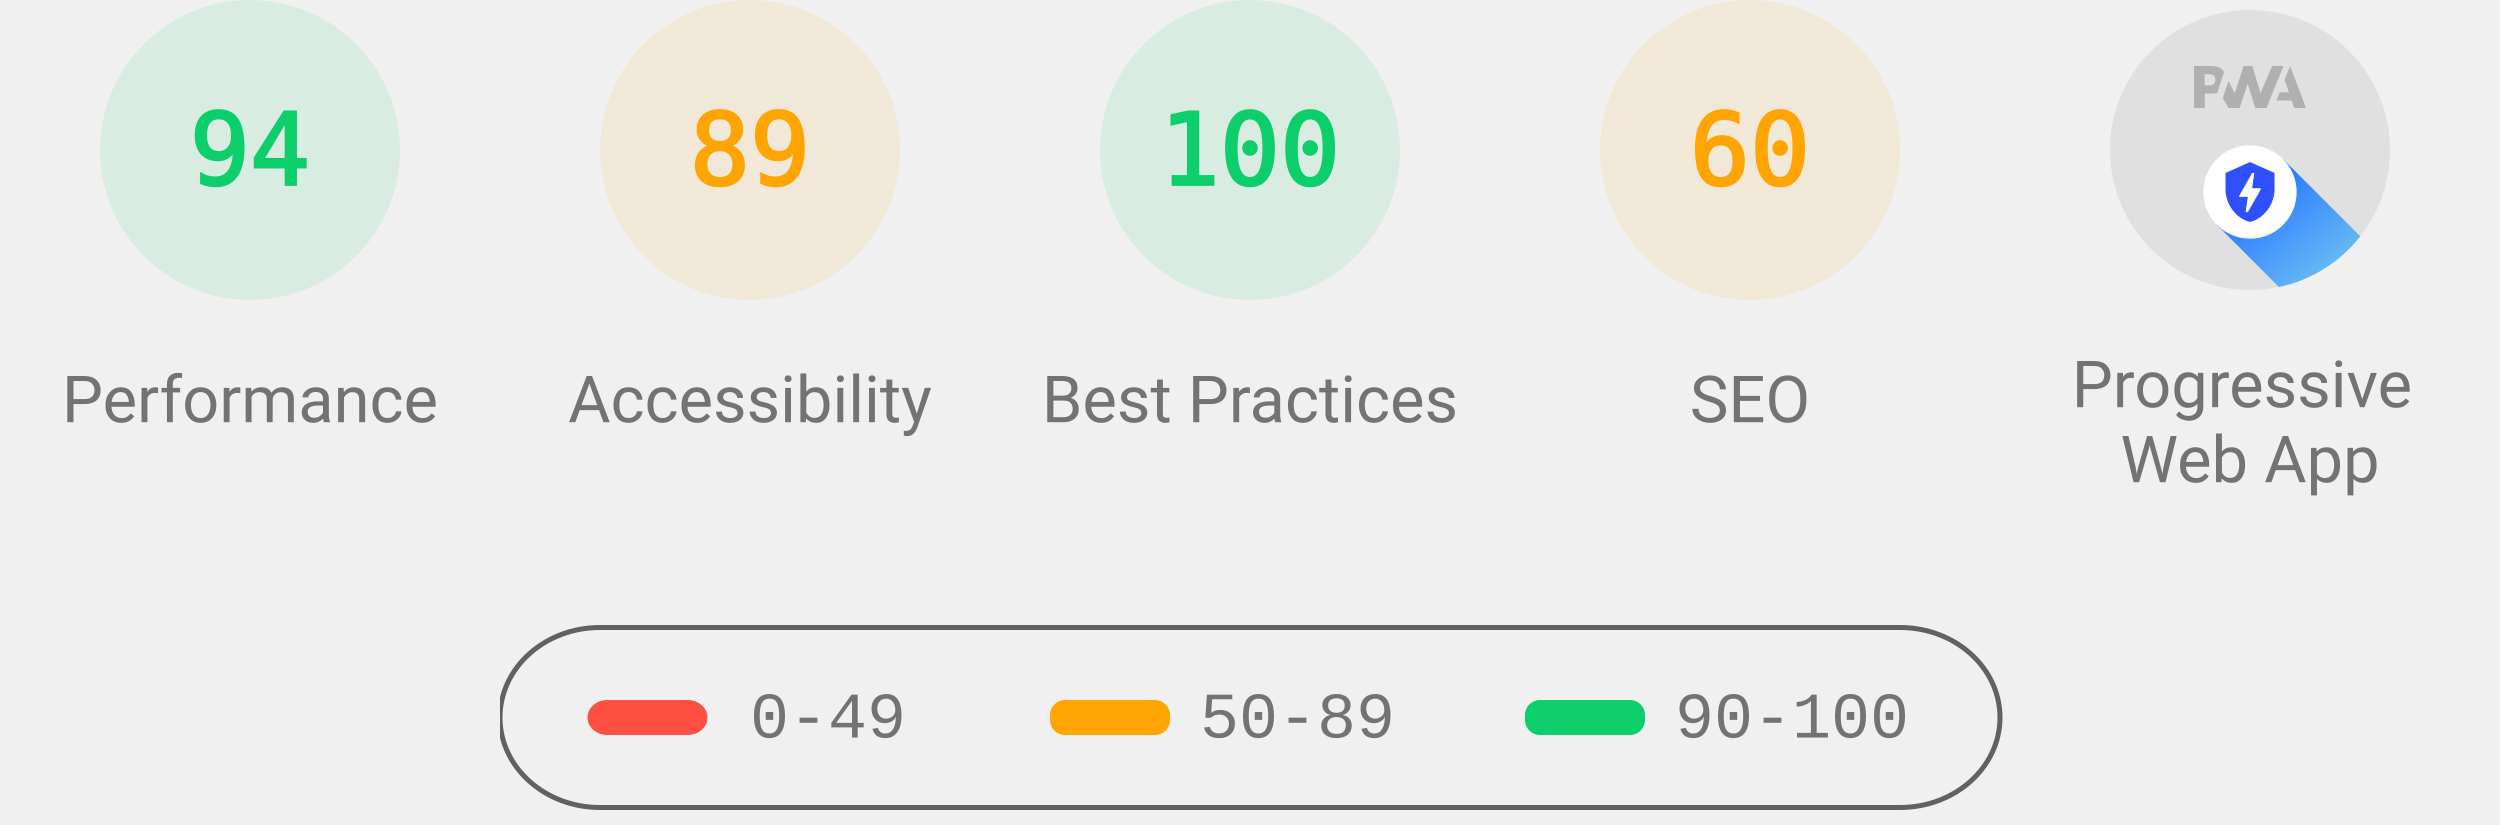
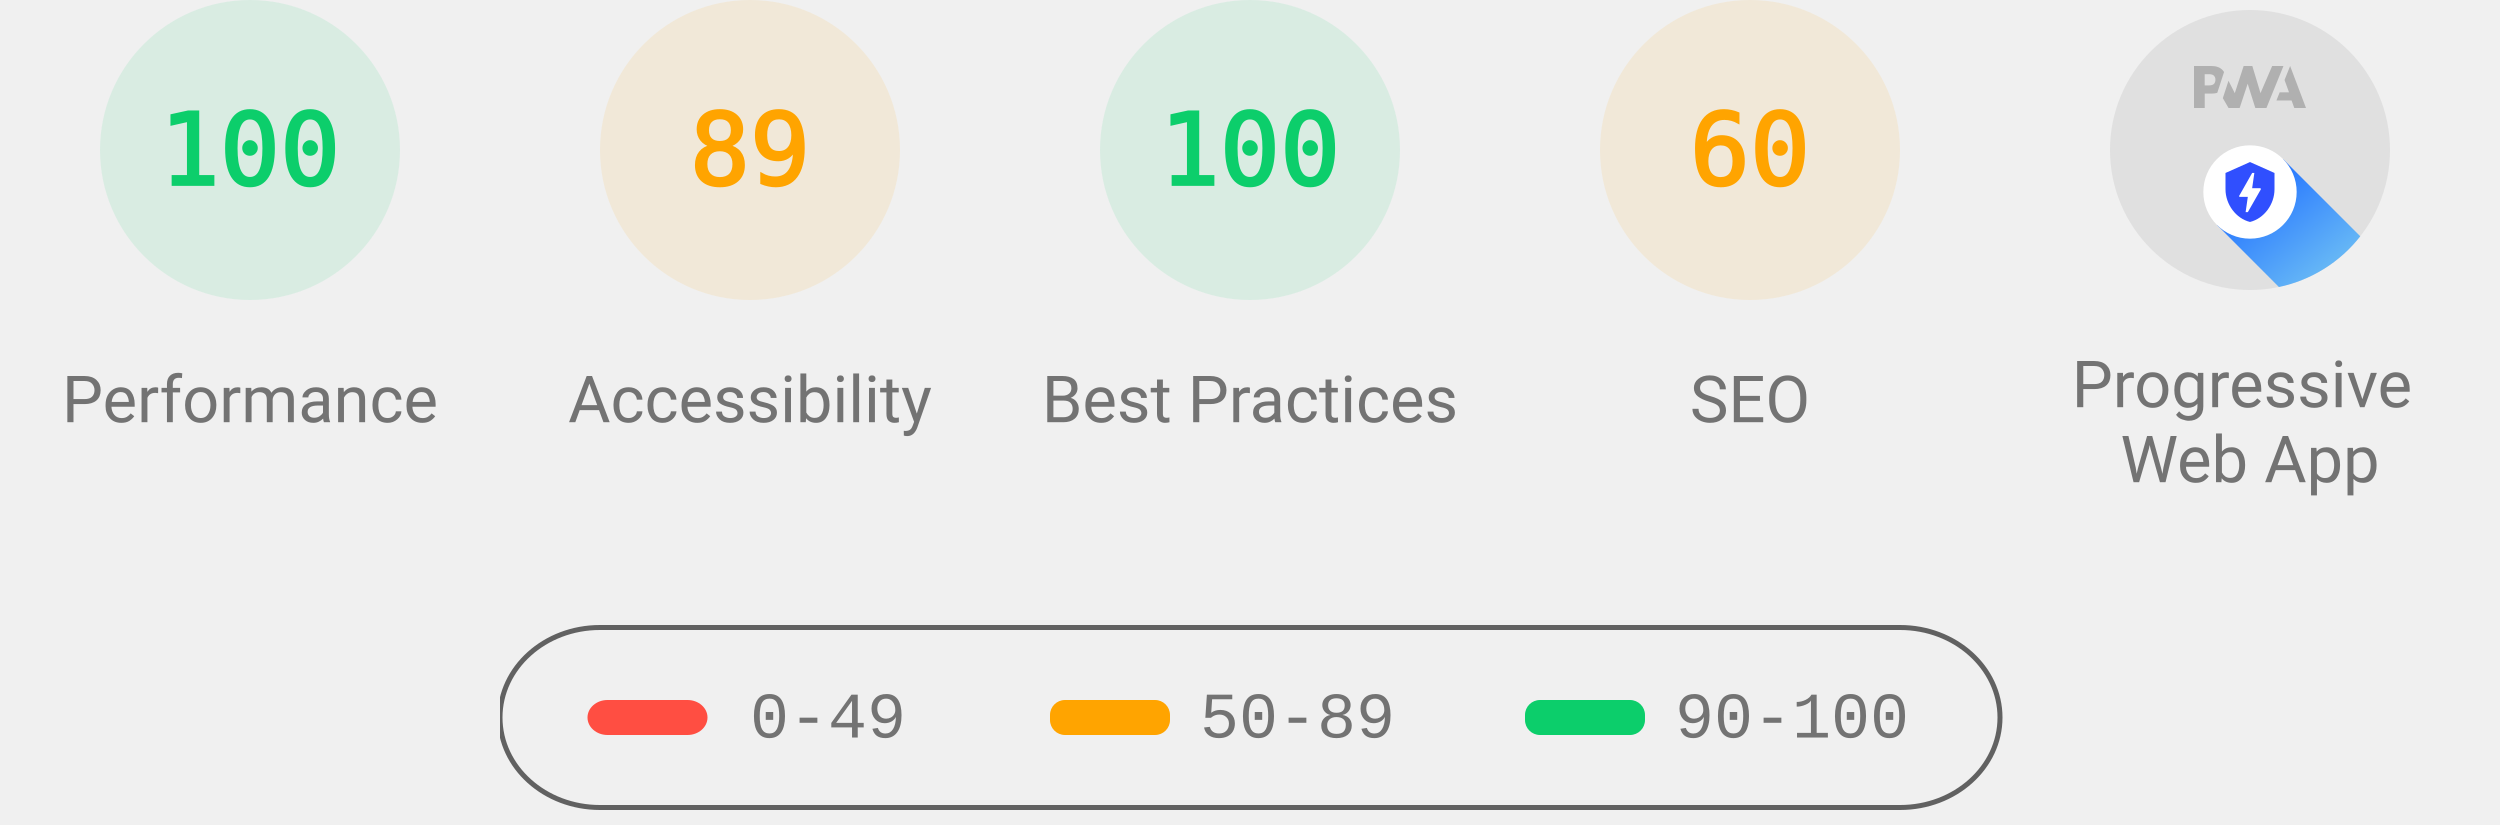
<svg xmlns="http://www.w3.org/2000/svg" class="theme--agnostic" fill="none" width="1000" height="330">
  <style>
			.gauge-base {
				opacity: 0.1
			}

			.gauge-arc {
				fill: none;
				animation-delay: 250ms;
				stroke-linecap: round;
				transform: rotate(-90deg);
				transform-origin: 100px 60px;
				animation: load-gauge 1s ease forwards
			}

			.guage-text {
				font-size: 40px;
				font-family: monospace;
				text-align: center
			}

			.guage-red {
				color: #ff4e42;
				fill: #ff4e42;
				stroke: #ff4e42
			}
			.guage-orange {
				color: #ffa400;
				fill: #ffa400;
				stroke: #ffa400
			}
			.guage-green {
				color: #0cce6b;
				fill: #0cce6b;
				stroke: #0cce6b
			}
			.theme--agnostic .guage-undefined {
				color: #5c5c5c;
				fill: #5c5c5c;
				stroke: #5c5c5c
			}
			.theme--light .guage-undefined {
				color: #1e1e1e;
				fill: #1e1e1e;
				stroke: #1e1e1e
			}
			.theme--dark .guage-undefined {
				color: #f5f5f5;
				fill: #f5f5f5;
				stroke: #f5f5f5
			}

			.guage-title {
				stroke: none;
				font-size: 26px;
				line-height: 26px;
				font-family: Roboto, Halvetica, Arial, sans-serif
			}
			.metric.guage-title {
				font-family: 'Courier New', Courier, monospace
			}
			.theme--agnostic .guage-title {
				color: #737373;
				fill: #737373
			}
			.theme--light .guage-title {
				color: #212121;
				fill: #212121
			}
			.theme--dark .guage-title {
				color: #f5f5f5;
				fill: #f5f5f5
			}

			@keyframes load-gauge {
				from {
					stroke-dasharray: 0 352.858
				}
			}
			.lh-gauge--pwa__disc {
				fill: #e0e0e0
			}
			.lh-gauge--pwa__logo {
				position: relative;
				fill: #b0b0b0
			}
			.lh-gauge--pwa__invisible {
				display: none
			}
			.lh-gauge--pwa__visible {
				display: inline
			}
			.guage-invisible {
				display: none
			}
			.lh-gauge--pwa__logo--primary-color {
				fill: #304ffe
			}
			.theme--agnostic .lh-gauge--pwa__logo--secondary-color {
				fill: #787878
			}
			.theme--light .lh-gauge--pwa__logo--secondary-color {
				fill: #3d3d3d
			}
			.theme--dark .lh-gauge--pwa__logo--secondary-color {
				fill: #d8b6b6
			}
			.theme--light #svg_2 {
				stroke: #00000022
			}
			.theme--agnostic #svg_2 {
				stroke: #616161
			}
			.theme--light #svg_2 {
				stroke: #00000022
			}
			.theme--dark #svg_2 {
				stroke: #f5f5f566
			}
		</style>
  <svg class="guage-div guage-perf guage-green" viewBox="0 0 200 200" width="200" height="200" x="0" y="0">
    <circle class="gauge-base" r="56" cx="100" cy="60" stroke-width="8" />
-     <circle class="gauge-arc guage-arc-1" r="56" cx="100" cy="60" stroke-width="8" style="stroke-dasharray: 330.747, 351.858;" />
-     <text class="guage-text" x="100px" y="60px" alignment-baseline="central" dominant-baseline="central" text-anchor="middle">94</text>
+     <circle class="gauge-arc guage-arc-1" r="56" cx="100" cy="60" stroke-width="8" style="stroke-dasharray: 351.858, 351.858;" />
+     <text class="guage-text" x="100px" y="60px" alignment-baseline="central" dominant-baseline="central" text-anchor="middle">100</text>
    <text class="guage-title" x="100px" y="160px" alignment-baseline="central" dominant-baseline="central" text-anchor="middle">Performance</text>
  </svg>,<svg class="guage-div guage-perf guage-orange" viewBox="0 0 200 200" width="200" height="200" x="200" y="0">
    <circle class="gauge-base" r="56" cx="100" cy="60" stroke-width="8" />
    <circle class="gauge-arc guage-arc-1" r="56" cx="100" cy="60" stroke-width="8" style="stroke-dasharray: 313.154, 351.858;" />
    <text class="guage-text" x="100px" y="60px" alignment-baseline="central" dominant-baseline="central" text-anchor="middle">89</text>
    <text class="guage-title" x="100px" y="160px" alignment-baseline="central" dominant-baseline="central" text-anchor="middle">Accessibility</text>
  </svg>,<svg class="guage-div guage-perf guage-green" viewBox="0 0 200 200" width="200" height="200" x="400" y="0">
    <circle class="gauge-base" r="56" cx="100" cy="60" stroke-width="8" />
    <circle class="gauge-arc guage-arc-1" r="56" cx="100" cy="60" stroke-width="8" style="stroke-dasharray: 351.858, 351.858;" />
    <text class="guage-text" x="100px" y="60px" alignment-baseline="central" dominant-baseline="central" text-anchor="middle">100</text>
    <text class="guage-title" x="100px" y="160px" alignment-baseline="central" dominant-baseline="central" text-anchor="middle">Best Practices</text>
  </svg>,<svg class="guage-div guage-perf guage-orange" viewBox="0 0 200 200" width="200" height="200" x="600" y="0">
    <circle class="gauge-base" r="56" cx="100" cy="60" stroke-width="8" />
    <circle class="gauge-arc guage-arc-1" r="56" cx="100" cy="60" stroke-width="8" style="stroke-dasharray: 211.115, 351.858;" />
    <text class="guage-text" x="100px" y="60px" alignment-baseline="central" dominant-baseline="central" text-anchor="middle">60</text>
    <text class="guage-title" x="100px" y="160px" alignment-baseline="central" dominant-baseline="central" text-anchor="middle">SEO</text>
  </svg>,<svg class="guage-div guage-pwa" viewBox="0 0 200 200" width="200" height="200" x="800" y="0">
    <svg viewBox="0 0 60 60" width="112" height="112" x="44" y="4">
      <defs>
        <linearGradient id="lh-gauge--pwa__check-circle__gradient-0" x1="50%" y1="0%" x2="50%" y2="100%">
          <stop stop-color="#00C852" offset="0%" />
          <stop stop-color="#009688" offset="100%" />
        </linearGradient>
        <linearGradient id="lh-gauge--pwa__installable__shadow-gradient-0" x1="76.056%" x2="24.111%" y1="82.995%" y2="24.735%">
          <stop stop-color="#A5D6A7" offset="0%" />
          <stop stop-color="#80CBC4" offset="100%" />
        </linearGradient>
        <linearGradient id="lh-gauge--pwa__fast-reliable__shadow-gradient-0" x1="76.056%" y1="82.995%" x2="25.678%" y2="26.493%">
          <stop stop-color="#64B5F6" offset="0%" />
          <stop stop-color="#2979FF" offset="100%" />
        </linearGradient>
        <g id="lh-gauge--pwa__fast-reliable-badge-0">
          <circle fill="#FFFFFF" cx="10" cy="10" r="10" />
          <path fill="#304FFE" d="M10 3.58l5.25 2.34v3.5c0 3.23-2.24 6.26-5.25 7-3.01-.74-5.25-3.77-5.25-7v-3.5L10 3.58zm-.47 10.74l2.76-4.83.03-.07c.04-.08 0-.24-.22-.24h-1.64l.47-3.26h-.47l-2.7 4.77c-.02.01.05-.1-.04.05-.09.16-.1.31.18.31h1.63l-.47 3.27h.47z" />
        </g>
        <g id="lh-gauge--pwa__installable-badge-0">
          <circle fill="#FFFFFF" cx="10" cy="10" r="10" />
          <path fill="#009688" d="M10 4.167A5.835 5.835 0 0 0 4.167 10 5.835 5.835 0 0 0 10 15.833 5.835 5.835 0 0 0 15.833 10 5.835 5.835 0 0 0 10 4.167zm2.917 6.416h-2.334v2.334H9.417v-2.334H7.083V9.417h2.334V7.083h1.166v2.334h2.334v1.166z" />
        </g>
      </defs>
      <g stroke="none" fill-rule="nonzero">
        <circle class="lh-gauge--pwa__disc" cx="30" cy="30" r="30" />
        <g class="lh-gauge--pwa__logo">
          <path d="M35.66 19.39l.7-1.75h2L37.4 15 38.6 12l3.4 9h-2.51l-.58-1.61z" />
          <path d="M33.52 21l3.65-9h-2.42l-2.5 5.82L30.5 12h-1.86l-1.9 5.82-1.35-2.65-1.21 3.72L25.4 21h2.38l1.72-5.2 1.64 5.2z" />
          <path fill-rule="nonzero" d="M20.3 17.91h1.48c.45 0 .85-.05 1.2-.15l.39-1.18 1.07-3.3a2.64 2.64 0 0 0-.28-.37c-.55-.6-1.36-.91-2.42-.91H18v9h2.3V17.9zm1.96-3.84c.22.22.33.5.33.87 0 .36-.1.65-.29.87-.2.23-.59.35-1.15.35h-.86v-2.41h.87c.52 0 .89.1 1.1.32z" />
        </g>
        <rect class="lh-gauge--pwa__component lh-gauge--pwa__na-line lh-gauge--pwa__invisible" fill="#FFFFFF" x="20" y="32" width="20" height="4" rx="2" />
        <g class="lh-gauge--pwa__component lh-gauge--pwa__fast-reliable-badge lh-gauge--pwa__visible" transform="translate(20, 29)">
          <path fill="url(#lh-gauge--pwa__fast-reliable__shadow-gradient-0)" d="M33.63 19.49A30 30 0 0 1 16.2 30.36L3 17.14 17.14 3l16.49 16.49z" />
          <use href="#lh-gauge--pwa__fast-reliable-badge-0" />
        </g>
        <g class="lh-gauge--pwa__component lh-gauge--pwa__installable-badge lh-gauge--pwa__invisible" transform="translate(20, 29)">
          <path fill="url(#lh-gauge--pwa__installable__shadow-gradient-0)" d="M33.629 19.487c-4.272 5.453-10.391 9.39-17.415 10.869L3 17.142 17.142 3 33.63 19.487z" />
          <use href="#lh-gauge--pwa__installable-badge-0" />
        </g>
        <g class="lh-gauge--pwa__component lh-gauge--pwa__fast-reliable-installable-badges lh-gauge--pwa__invisible">
          <g transform="translate(8, 29)">
            <path fill="url(#lh-gauge--pwa__fast-reliable__shadow-gradient-0)" d="M16.321 30.463L3 17.143 17.142 3l22.365 22.365A29.864 29.864 0 0 1 22 31c-1.942 0-3.84-.184-5.679-.537z" />
            <use href="#lh-gauge--pwa__fast-reliable-badge-0" />
          </g>
          <g transform="translate(32, 29)">
            <path fill="url(#lh-gauge--pwa__installable__shadow-gradient-0)" d="M25.982 11.84a30.107 30.107 0 0 1-13.08 15.203L3 17.143 17.142 3l8.84 8.84z" />
            <use href="#lh-gauge--pwa__installable-badge-0" />
          </g>
        </g>
        <g class="lh-gauge--pwa__component lh-gauge--pwa__check-circle lh-gauge--pwa__invisible" transform="translate(18, 28)">
          <circle fill="#FFFFFF" cx="12" cy="12" r="12" />
          <path fill="url(#lh-gauge--pwa__check-circle__gradient-0)" d="M12 2a10 10 0 1 0 0 20 10 10 0 0 0 0-20zm-2 15l-5-5 1.41-1.41L10 14.17l7.59-7.59L19 8l-9 9z" />
        </g>
      </g>
    </svg>
    <text class="guage-title" y="160px" alignment-baseline="central" dominant-baseline="central" text-anchor="middle">
      <tspan x="100px" dy="-6px">Progressive</tspan>
      <tspan x="100px" dy="30px">Web App</tspan>
    </text>
  </svg>
  <svg width="604" height="76" x="200" y="250">
    <g>
      <rect fill="none" id="canvas_background" height="80" width="604" y="-1" x="-1" />
      <g display="none" overflow="visible" y="0" x="0" height="100%" width="100%" id="canvasGrid">
        <rect fill="url(#gridpattern)" stroke-width="0" y="0" x="0" height="100%" width="100%" />
      </g>
    </g>
    <g>
      <rect fill-opacity="0" stroke-width="2" rx="40" id="svg_2" height="72" width="600" y="1" x="0" fill="#000000" />
      <rect stroke="#000" rx="8" id="svg_3" height="14" width="48" y="30" x="35" stroke-opacity="null" stroke-width="0" fill="#ff4e42" />
      <rect stroke="#000" rx="6" id="svg_4" height="14" width="48" y="30" x="220" stroke-opacity="null" stroke-width="0" fill="#ffa400" />
      <rect stroke="#000" rx="6" id="svg_5" height="14" width="48" y="30" x="410" stroke-opacity="null" stroke-width="0" fill="#0cce6b" />
      <text class="metric guage-title" xml:space="preserve" text-anchor="start" font-size="26" id="svg_6" y="45" x="100" stroke-opacity="null" stroke-width="0" stroke="#000">0-49</text>
      <text class="metric guage-title" xml:space="preserve" text-anchor="start" font-size="26" id="svg_7" y="45" x="280" stroke-opacity="null" stroke-width="0" stroke="#000">50-89</text>
      <text class="metric guage-title" xml:space="preserve" text-anchor="start" font-size="26" id="svg_8" y="45" x="470" stroke-opacity="null" stroke-width="0" stroke="#000">90-100</text>
    </g>
  </svg>
</svg>
